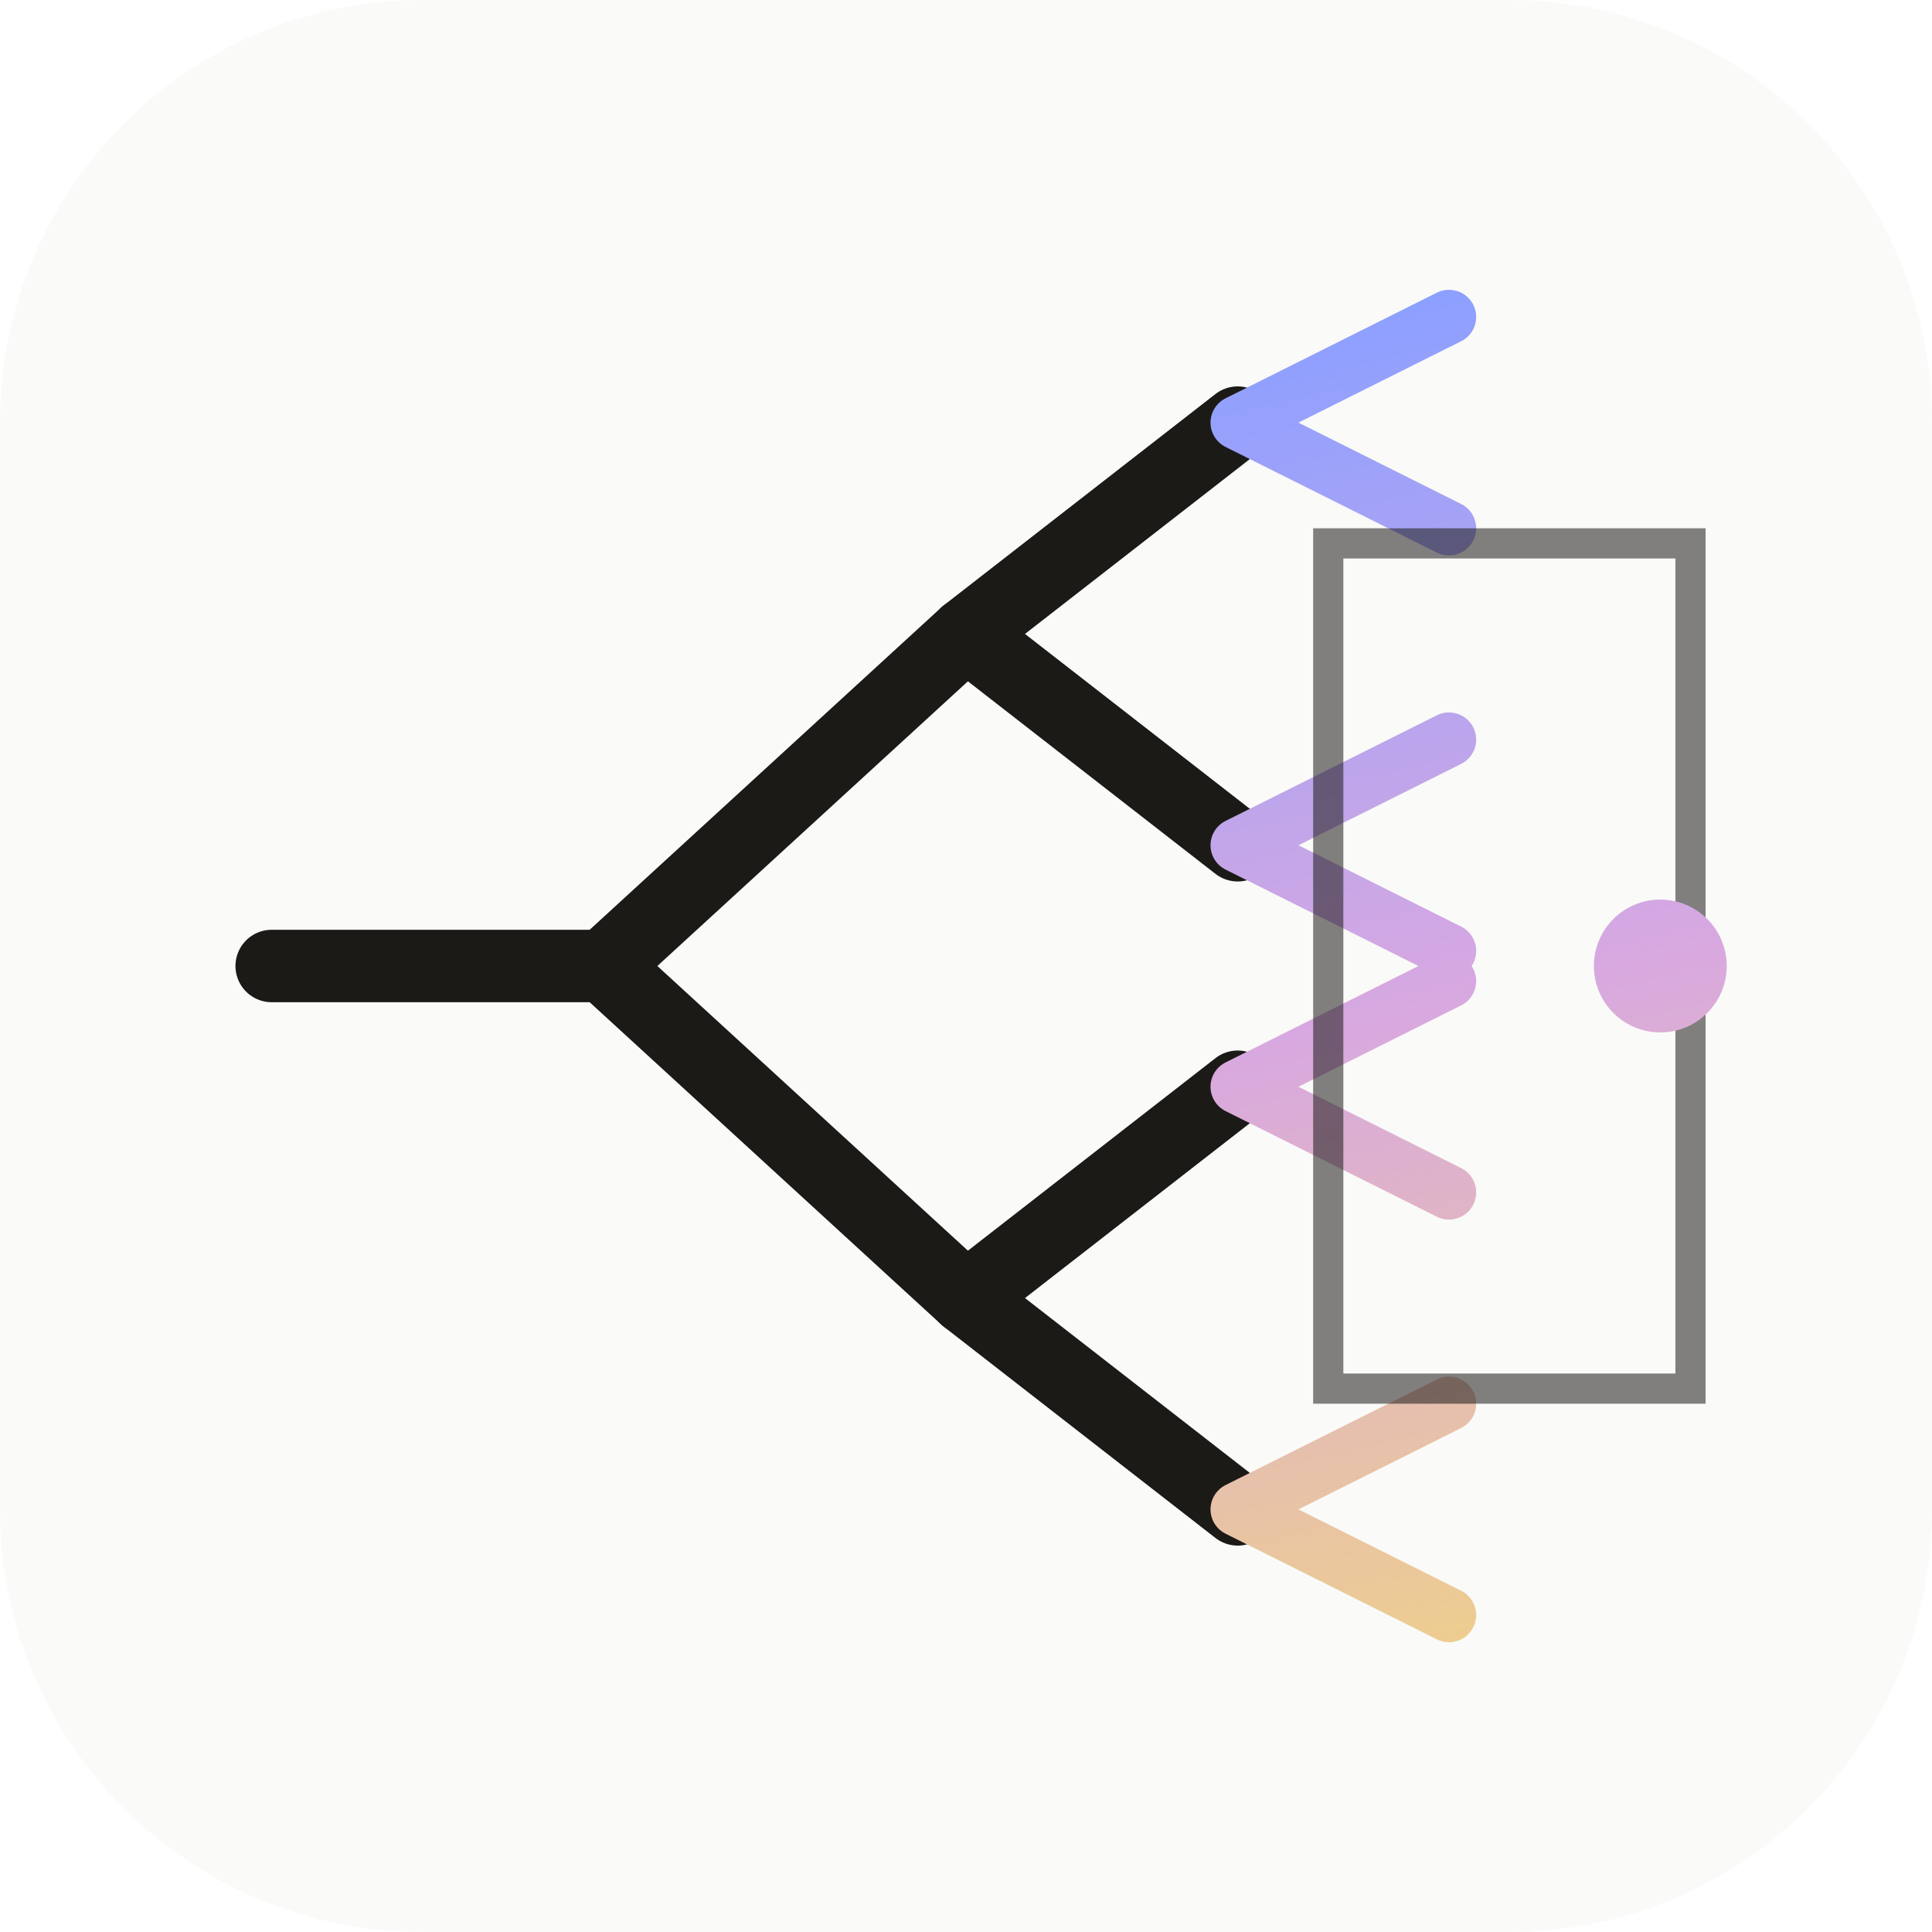
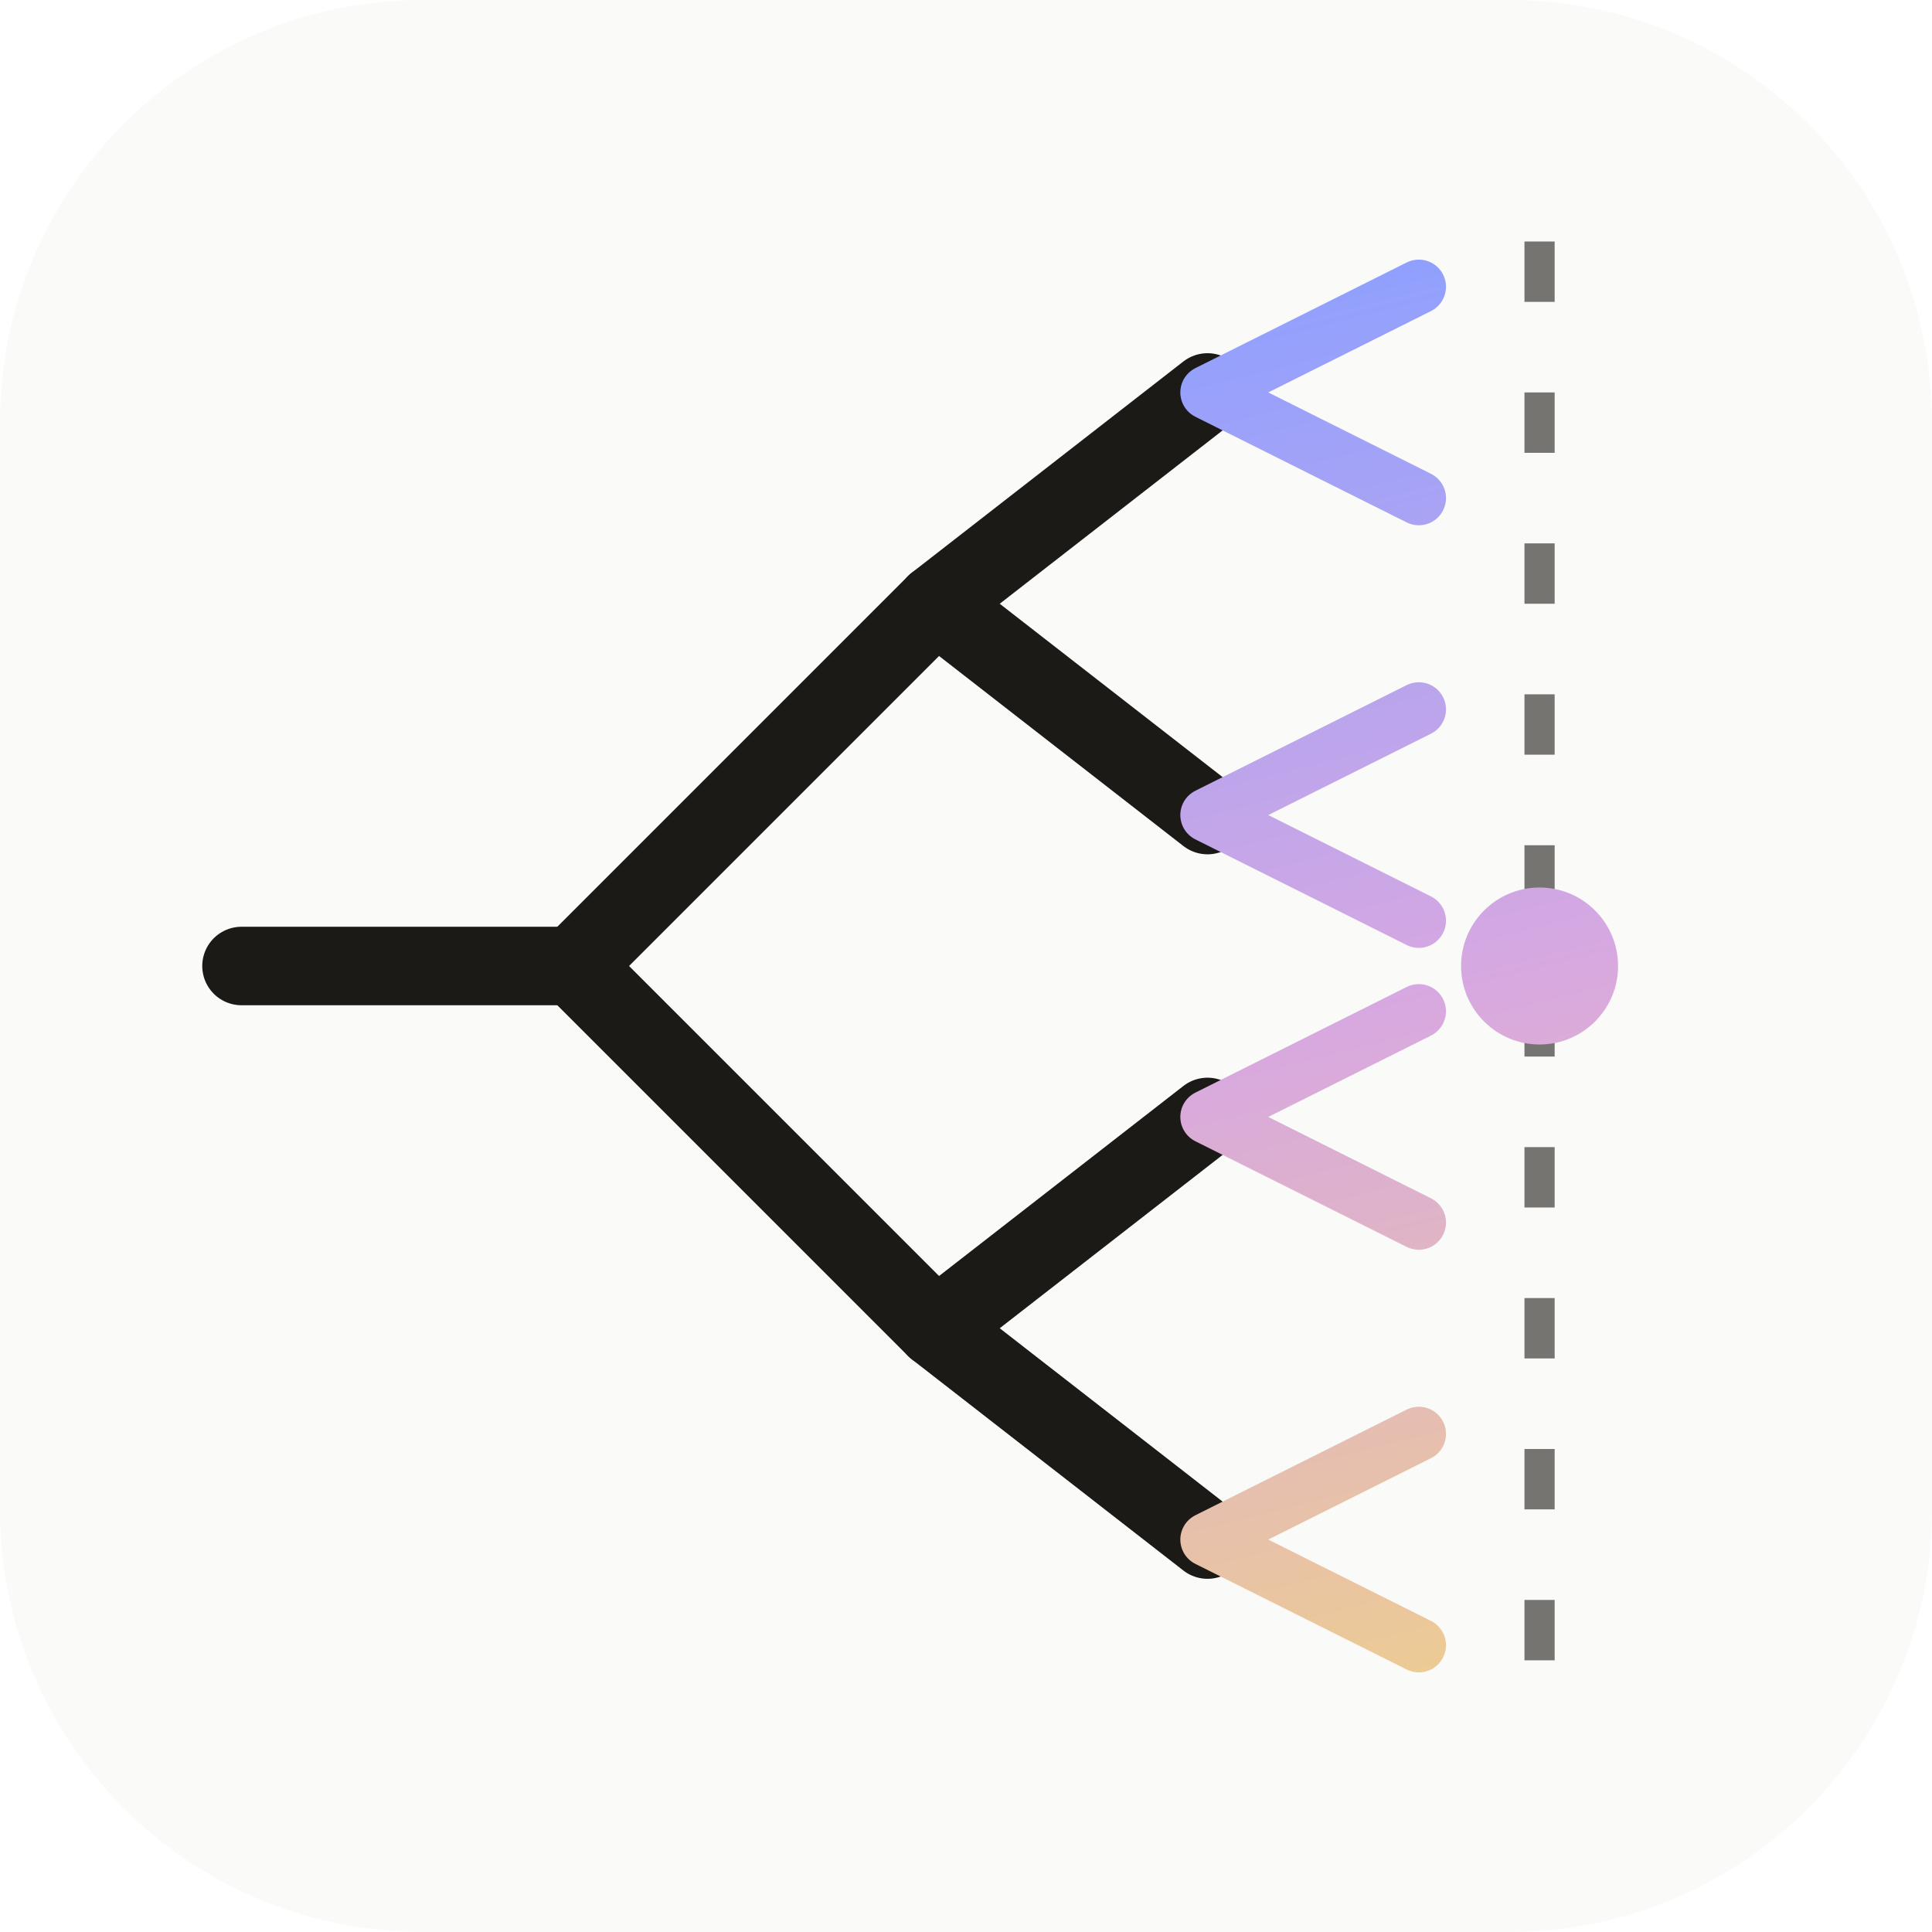
<svg xmlns="http://www.w3.org/2000/svg" viewBox="0 0 64 64">
  <defs>
-     <linearGradient id="tf" x1="48" y1="10" x2="58" y2="54" gradientUnits="userSpaceOnUse">
+     <linearGradient id="tf" x1="46" y1="8" x2="58" y2="56" gradientUnits="userSpaceOnUse">
      <stop offset="0" stop-color="#8ea0ff" />
      <stop offset="0.5" stop-color="#d8a8e0" />
      <stop offset="1" stop-color="#f0d089" />
    </linearGradient>
  </defs>
  <rect width="64" height="64" rx="14" fill="#fafaf8" />
-   <g stroke="#1c1a17" stroke-width="2.4" fill="none" stroke-linecap="round">
-     <path d="M9 32 H20" />
-     <path d="M20 32 L32 21 M20 32 L32 43" />
-     <path d="M32 21 L41 14 M32 21 L41 28 M32 43 L41 36 M32 43 L41 50" />
+   <g stroke="#1c1a17" stroke-width="2.6" fill="none" stroke-linecap="round">
+     <path d="M8 32 H19" />
+     <path d="M19 32 L31 20 M19 32 L31 44" />
+     <path d="M31 20 L40 13 M31 20 L40 27 M31 44 L40 37 M31 44 L40 51" />
  </g>
  <g stroke="url(#tf)" stroke-width="1.8" fill="none" stroke-linecap="round">
-     <path d="M41 14 L48 10.5 M41 14 L48 17.5 M41 28 L48 24.5 M41 28 L48 31.5 M41 36 L48 32.5 M41 36 L48 39.5 M41 50 L48 46.5 M41 50 L48 53.5" />
+     <path d="M40 13 L47 9.5 M40 13 L47 16.5 M40 27 L47 23.5 M40 27 L47 30.5 M40 37 L47 33.5 M40 37 L47 40.5 M40 51 L47 47.5 M40 51 L47 54.5" />
  </g>
-   <rect x="44" y="18" width="12" height="28" fill="none" stroke="#1c1a17" stroke-width="1" opacity="0.55" />
-   <circle cx="55" cy="32" r="2.2" fill="url(#tf)" />
+   <path d="M51 8 V56" stroke="#1c1a17" stroke-width="1" stroke-dasharray="2 3" opacity="0.6" />
+   <circle cx="51" cy="32" r="2.6" fill="url(#tf)" />
</svg>
